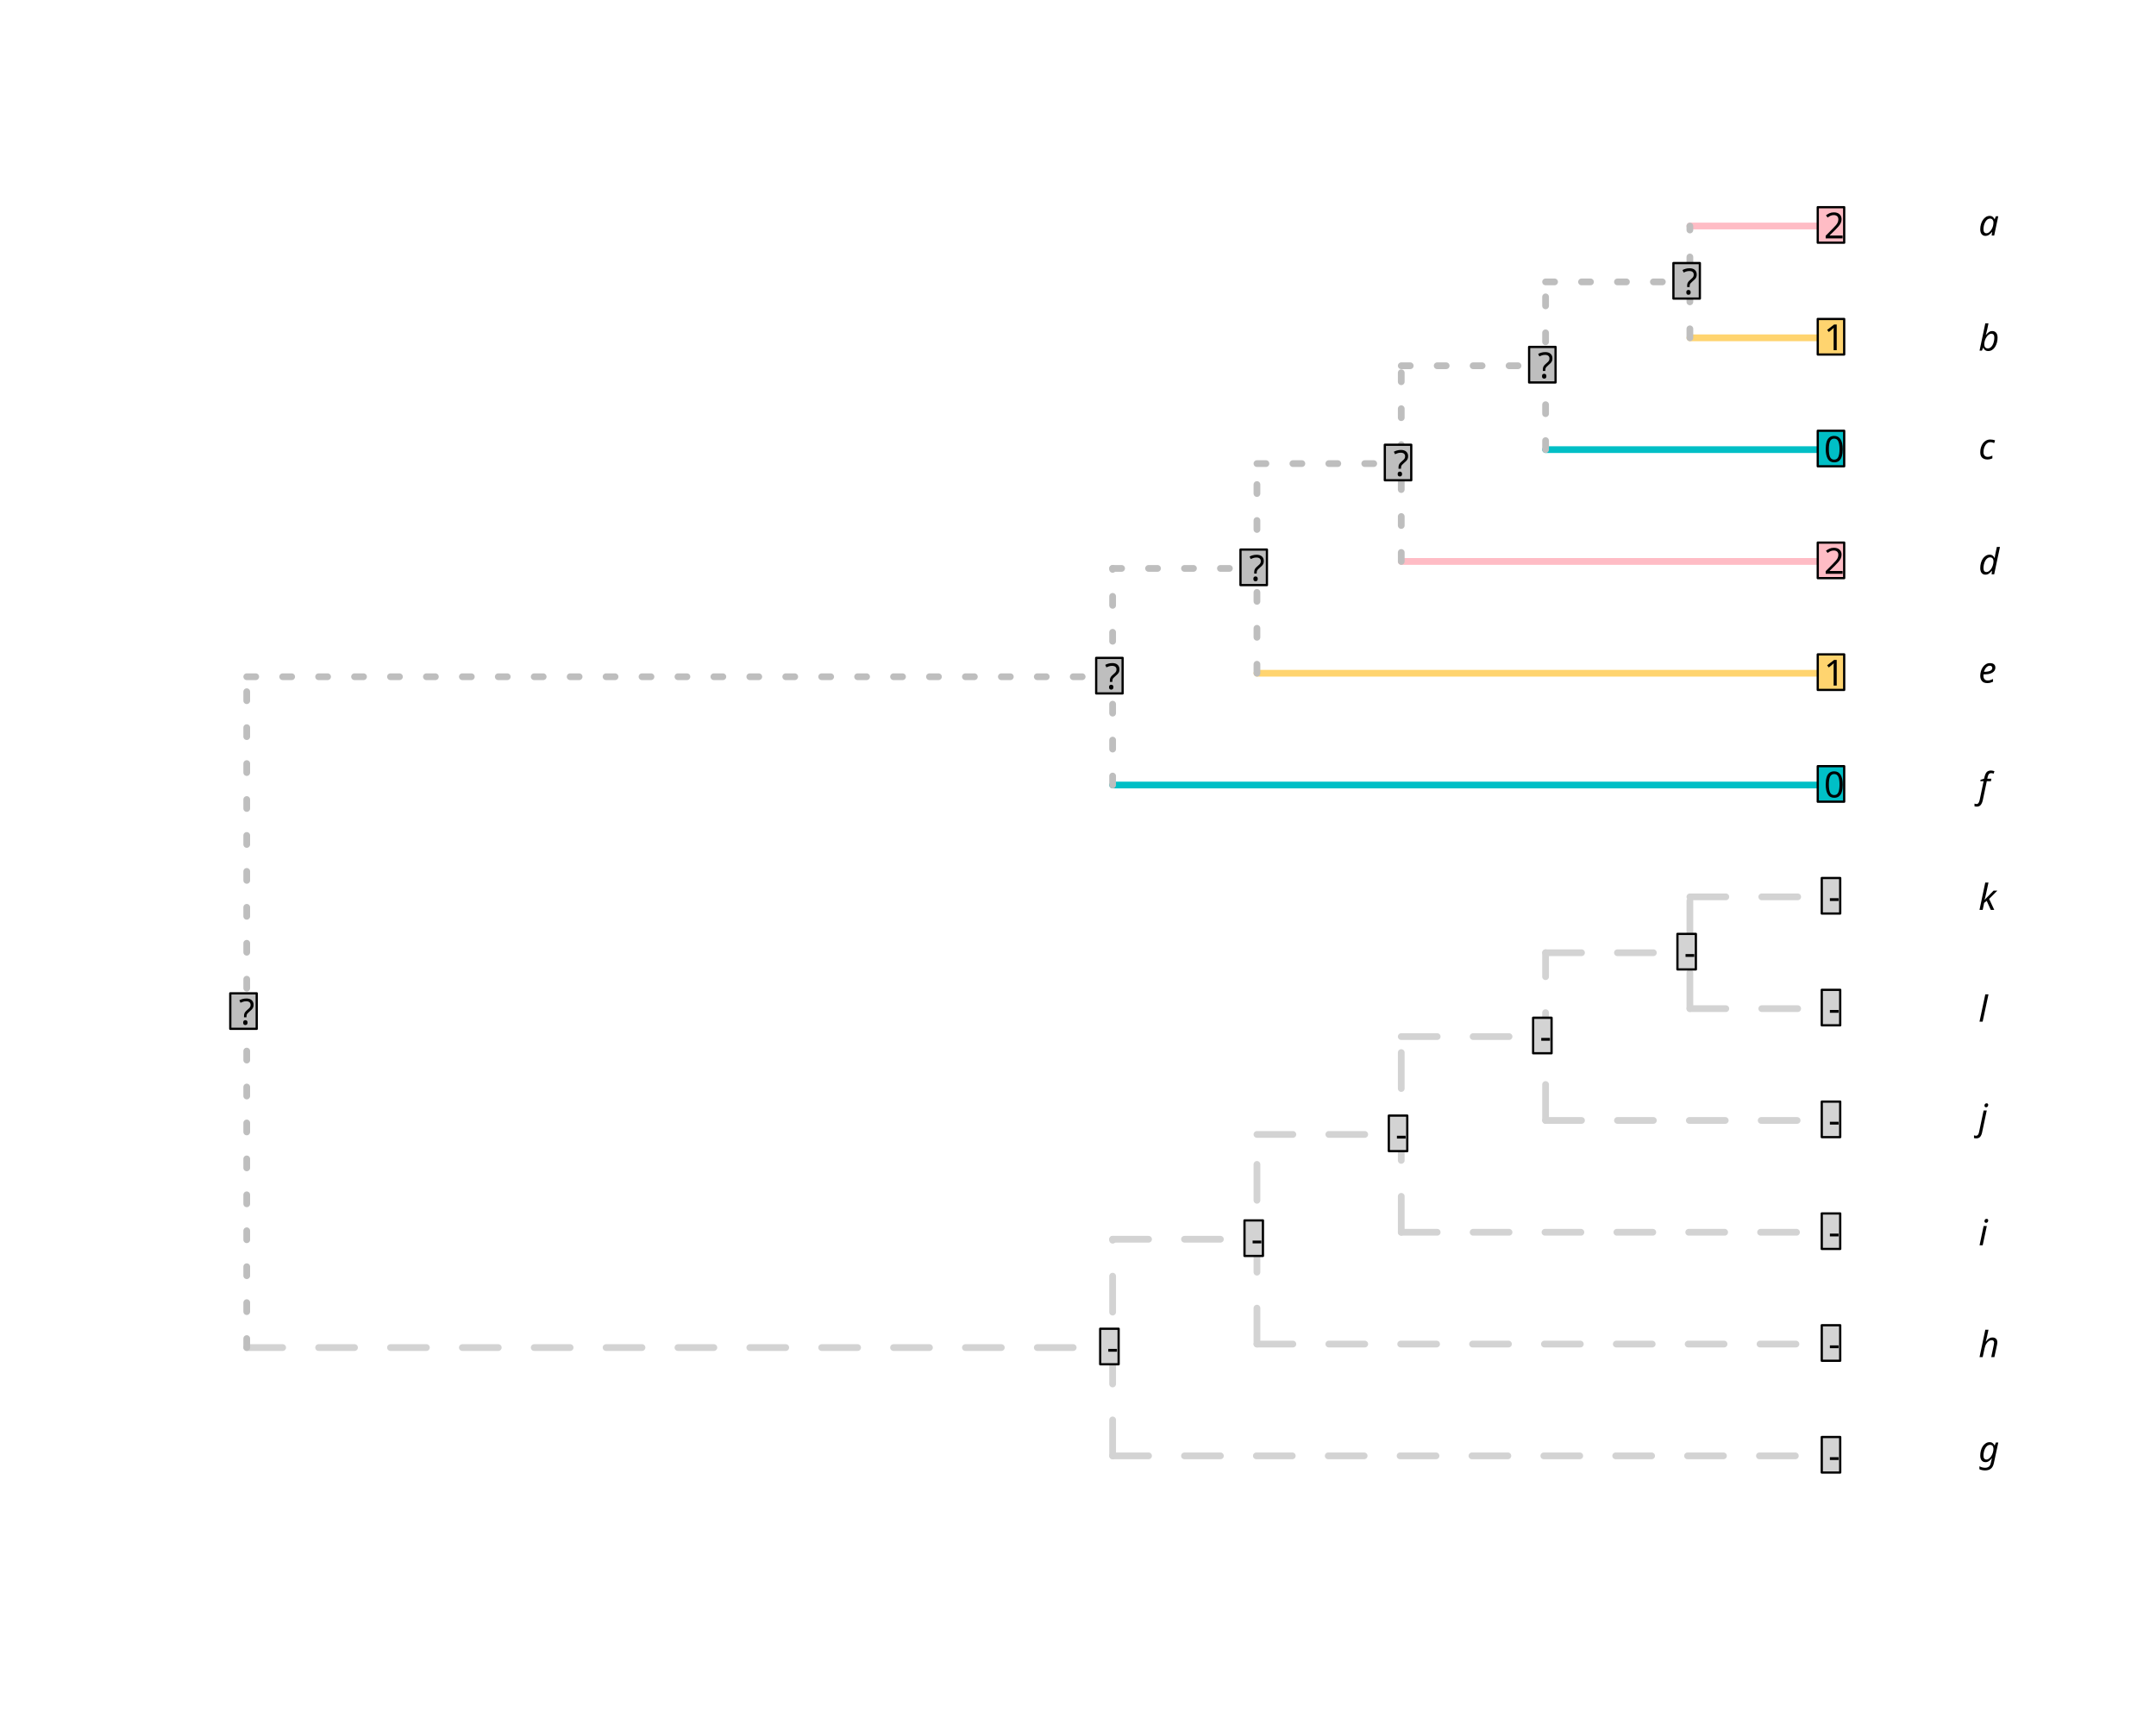
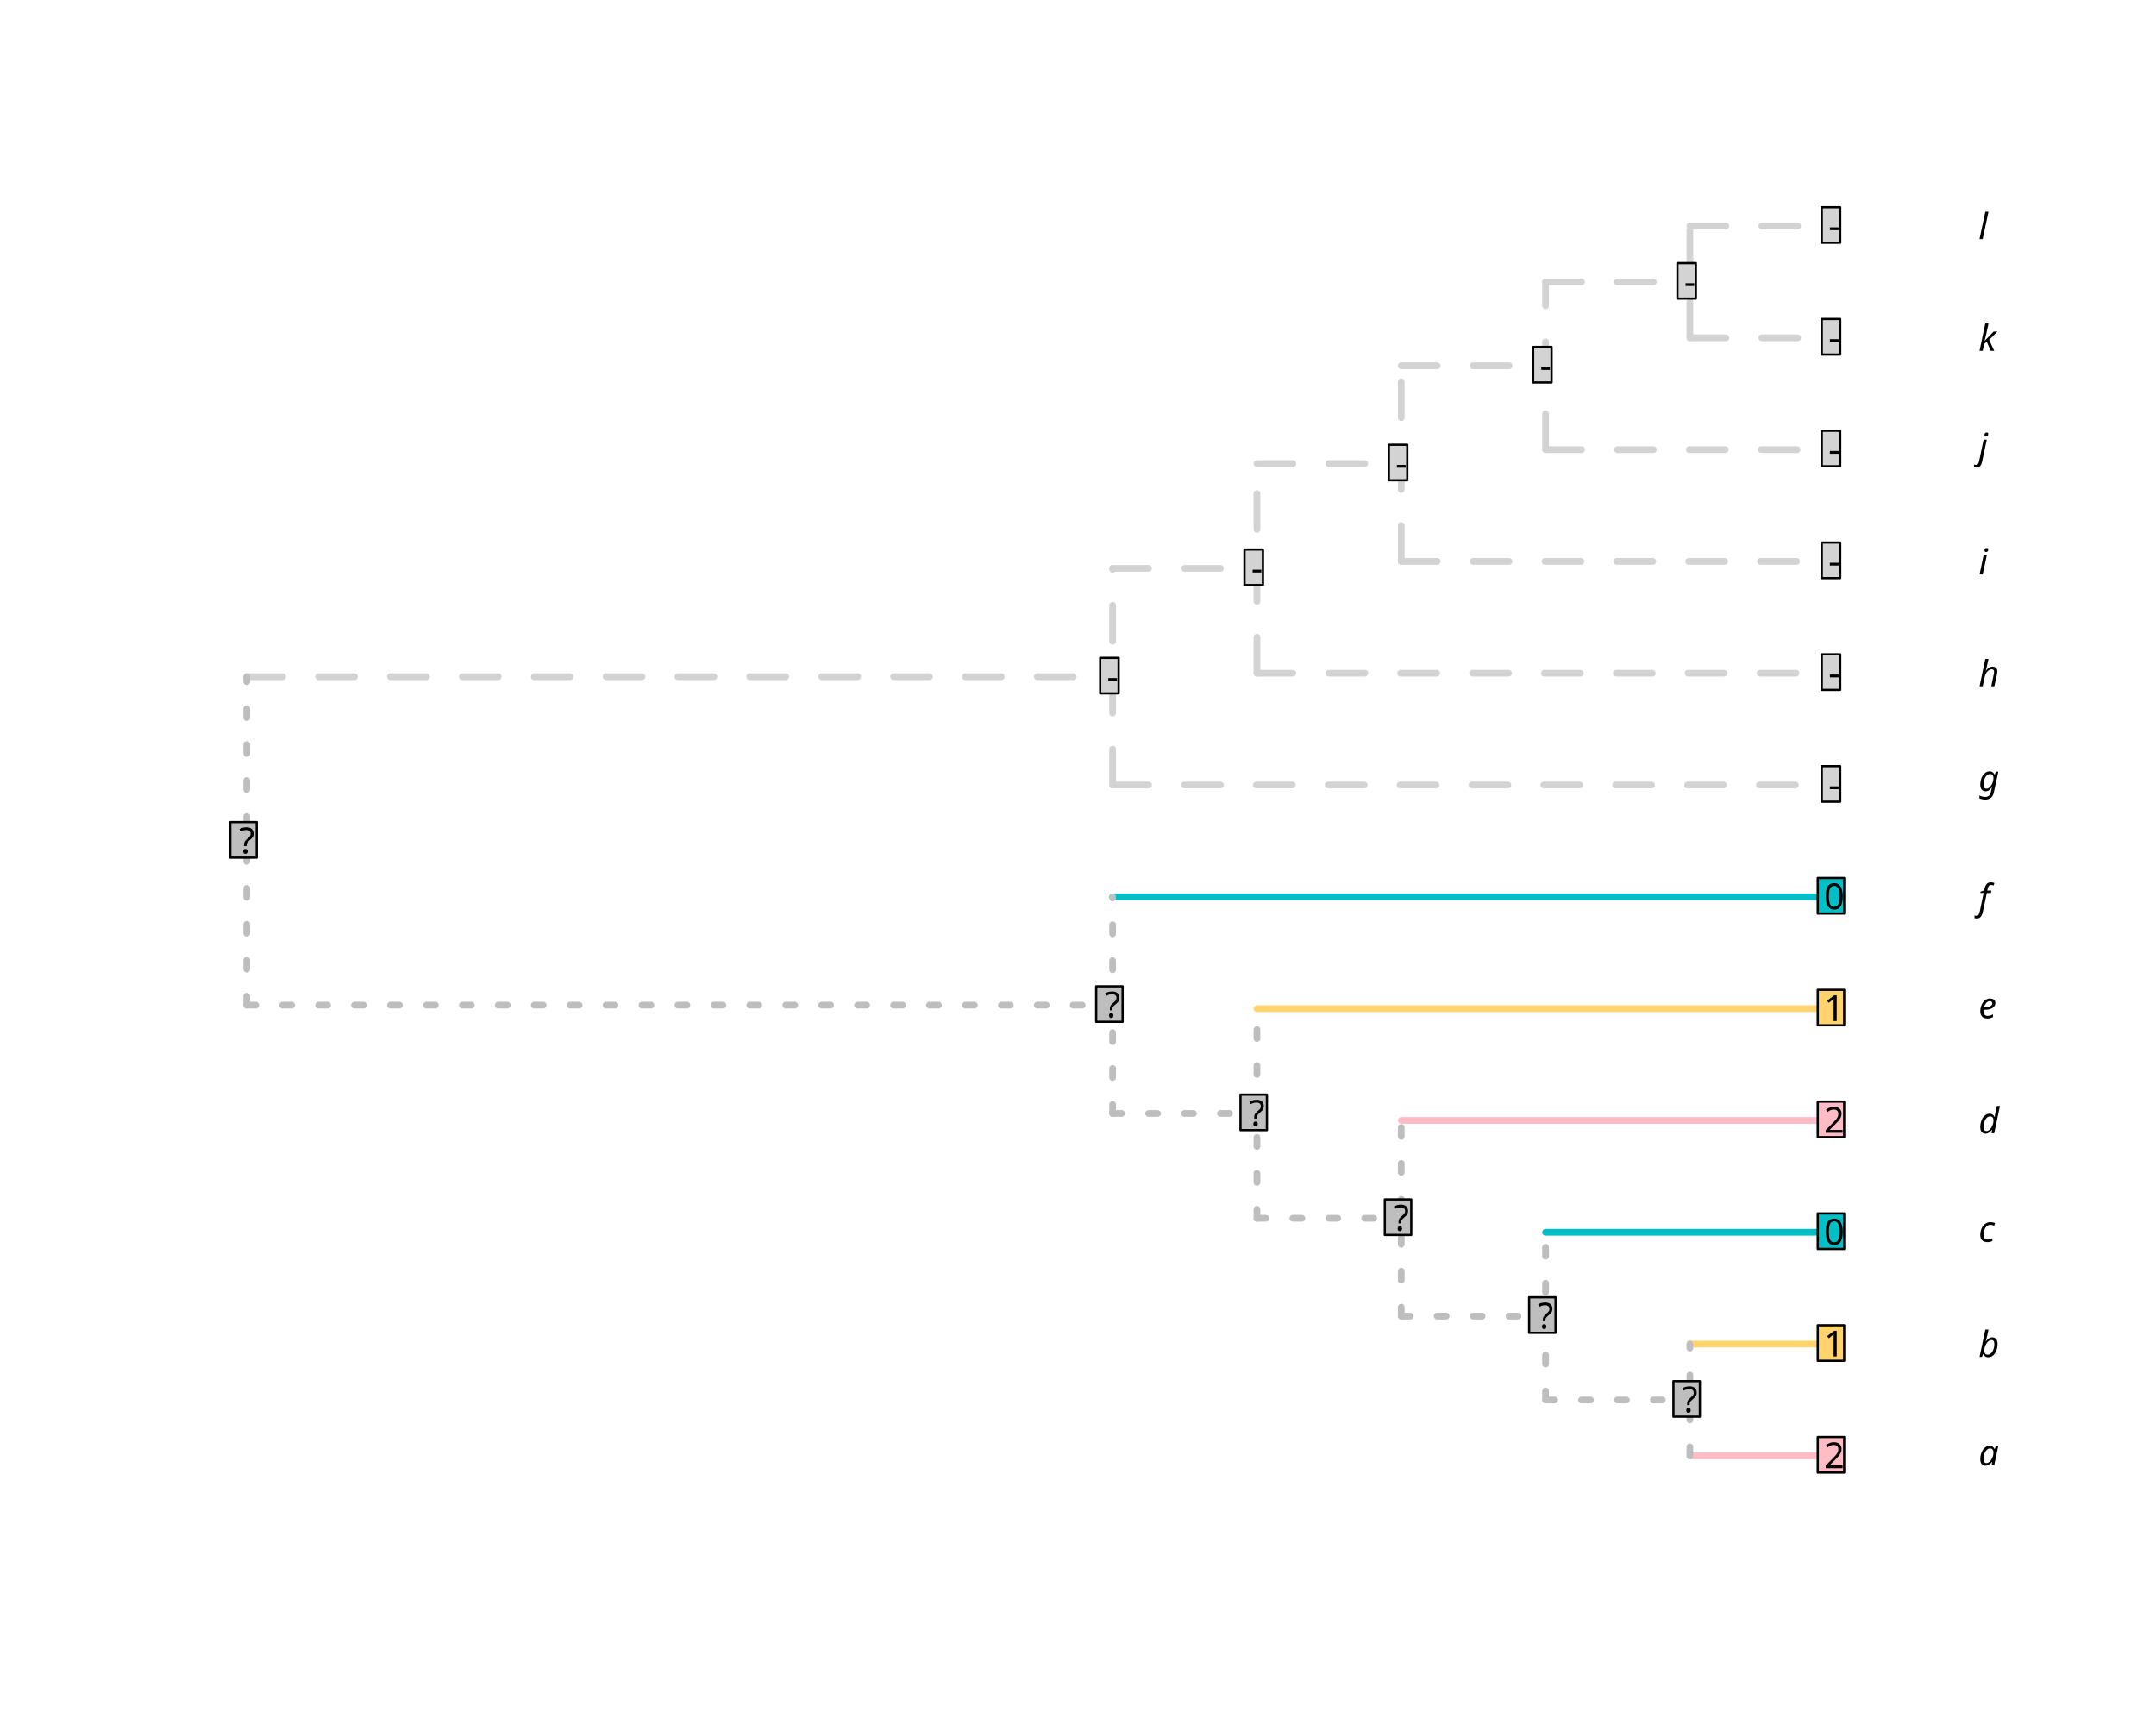
<svg xmlns="http://www.w3.org/2000/svg" class="svglite" data-engine-version="2.0" width="720.00pt" height="576.00pt" viewBox="0 0 720.00 576.00">
  <defs>
    <style type="text/css">
    .svglite line, .svglite polyline, .svglite polygon, .svglite path, .svglite rect, .svglite circle {
      fill: none;
      stroke: #000000;
      stroke-linecap: round;
      stroke-linejoin: round;
      stroke-miterlimit: 10.00;
    }
  </style>
  </defs>
  <rect width="100%" height="100%" style="stroke: none; fill: #FFFFFF;" />
  <defs>
    <clipPath id="cpMC4wMHw3MjAuMDB8MC4wMHw1NzYuMDA=">
      <rect x="0.00" y="0.00" width="720.00" height="576.00" />
    </clipPath>
  </defs>
  <g clip-path="url(#cpMC4wMHw3MjAuMDB8MC4wMHw1NzYuMDA=)">
</g>
  <defs>
    <clipPath id="cpNTkuMDR8Njg5Ljc2fDU5LjA0fDUwMi41Ng==">
      <rect x="59.04" y="59.04" width="630.72" height="443.52" />
    </clipPath>
  </defs>
  <g clip-path="url(#cpNTkuMDR8Njg5Ljc2fDU5LjA0fDUwMi41Ng==)">
-     <line x1="82.40" y1="449.97" x2="371.56" y2="449.97" style="stroke-width: 2.25; stroke: #D3D3D3; stroke-dasharray: 12.00,12.00;" />
-     <line x1="371.56" y1="486.13" x2="612.54" y2="486.13" style="stroke-width: 2.25; stroke: #D3D3D3; stroke-dasharray: 12.00,12.00;" />
-     <line x1="371.56" y1="413.80" x2="419.76" y2="413.80" style="stroke-width: 2.25; stroke: #D3D3D3; stroke-dasharray: 12.00,12.00;" />
-     <line x1="419.76" y1="448.80" x2="612.54" y2="448.80" style="stroke-width: 2.25; stroke: #D3D3D3; stroke-dasharray: 12.00,12.00;" />
-     <line x1="419.76" y1="378.80" x2="467.95" y2="378.80" style="stroke-width: 2.25; stroke: #D3D3D3; stroke-dasharray: 12.00,12.00;" />
-     <line x1="467.95" y1="411.47" x2="612.54" y2="411.47" style="stroke-width: 2.25; stroke: #D3D3D3; stroke-dasharray: 12.00,12.00;" />
-     <line x1="467.95" y1="346.13" x2="516.15" y2="346.13" style="stroke-width: 2.25; stroke: #D3D3D3; stroke-dasharray: 12.00,12.00;" />
-     <line x1="516.15" y1="374.13" x2="612.54" y2="374.13" style="stroke-width: 2.25; stroke: #D3D3D3; stroke-dasharray: 12.00,12.00;" />
-     <line x1="516.15" y1="318.13" x2="564.34" y2="318.13" style="stroke-width: 2.25; stroke: #D3D3D3; stroke-dasharray: 12.00,12.00;" />
-     <line x1="564.34" y1="336.80" x2="612.54" y2="336.80" style="stroke-width: 2.25; stroke: #D3D3D3; stroke-dasharray: 12.00,12.00;" />
-     <line x1="564.34" y1="299.47" x2="612.54" y2="299.47" style="stroke-width: 2.25; stroke: #D3D3D3; stroke-dasharray: 12.00,12.00;" />
-     <line x1="82.40" y1="225.97" x2="371.56" y2="225.97" style="stroke-width: 2.25; stroke: #BEBEBE; stroke-dasharray: 3.00,9.00;" />
-     <line x1="371.56" y1="262.13" x2="612.54" y2="262.13" style="stroke-width: 2.25; stroke: #00BFC6;" />
-     <line x1="371.56" y1="189.80" x2="419.76" y2="189.80" style="stroke-width: 2.25; stroke: #BEBEBE; stroke-dasharray: 3.00,9.00;" />
-     <line x1="419.76" y1="224.80" x2="612.54" y2="224.80" style="stroke-width: 2.25; stroke: #FFD46F;" />
-     <line x1="419.76" y1="154.80" x2="467.95" y2="154.80" style="stroke-width: 2.25; stroke: #BEBEBE; stroke-dasharray: 3.00,9.00;" />
-     <line x1="467.95" y1="187.47" x2="612.54" y2="187.47" style="stroke-width: 2.25; stroke: #FFBCC5;" />
-     <line x1="467.95" y1="122.13" x2="516.15" y2="122.13" style="stroke-width: 2.25; stroke: #BEBEBE; stroke-dasharray: 3.00,9.00;" />
-     <line x1="516.15" y1="150.13" x2="612.54" y2="150.13" style="stroke-width: 2.25; stroke: #00BFC6;" />
-     <line x1="516.15" y1="94.13" x2="564.34" y2="94.13" style="stroke-width: 2.25; stroke: #BEBEBE; stroke-dasharray: 3.00,9.00;" />
-     <line x1="564.34" y1="112.80" x2="612.54" y2="112.80" style="stroke-width: 2.25; stroke: #FFD46F;" />
-     <line x1="564.34" y1="75.47" x2="612.54" y2="75.47" style="stroke-width: 2.25; stroke: #FFBCC5;" />
-     <line x1="82.40" y1="449.97" x2="82.40" y2="225.97" style="stroke-width: 2.25; stroke: #BEBEBE; stroke-dasharray: 3.00,9.00;" />
-     <line x1="371.56" y1="262.13" x2="371.56" y2="189.80" style="stroke-width: 2.25; stroke: #BEBEBE; stroke-dasharray: 3.00,9.00;" />
-     <line x1="419.76" y1="224.80" x2="419.76" y2="154.80" style="stroke-width: 2.25; stroke: #BEBEBE; stroke-dasharray: 3.00,9.00;" />
-     <line x1="467.95" y1="187.47" x2="467.95" y2="122.13" style="stroke-width: 2.25; stroke: #BEBEBE; stroke-dasharray: 3.00,9.00;" />
-     <line x1="516.15" y1="150.13" x2="516.15" y2="94.13" style="stroke-width: 2.25; stroke: #BEBEBE; stroke-dasharray: 3.00,9.00;" />
-     <line x1="564.34" y1="112.80" x2="564.34" y2="75.47" style="stroke-width: 2.25; stroke: #BEBEBE; stroke-dasharray: 3.00,9.00;" />
-     <line x1="371.56" y1="486.13" x2="371.56" y2="413.80" style="stroke-width: 2.25; stroke: #D3D3D3; stroke-dasharray: 12.00,12.00;" />
-     <line x1="419.76" y1="448.80" x2="419.76" y2="378.80" style="stroke-width: 2.25; stroke: #D3D3D3; stroke-dasharray: 12.00,12.00;" />
-     <line x1="467.95" y1="411.47" x2="467.95" y2="346.13" style="stroke-width: 2.25; stroke: #D3D3D3; stroke-dasharray: 12.00,12.00;" />
-     <line x1="516.15" y1="374.13" x2="516.15" y2="318.13" style="stroke-width: 2.25; stroke: #D3D3D3; stroke-dasharray: 12.00,12.00;" />
-     <line x1="564.34" y1="336.80" x2="564.34" y2="299.47" style="stroke-width: 2.25; stroke: #D3D3D3; stroke-dasharray: 12.00,12.00;" />
-     <text x="660.73" y="78.64" style="font-size: 12.00px; font-style: italic; font-family: sans;" textLength="6.67px" lengthAdjust="spacingAndGlyphs">a</text>
-     <text x="660.73" y="117.09" style="font-size: 12.00px; font-style: italic; font-family: sans;" textLength="6.67px" lengthAdjust="spacingAndGlyphs">b</text>
-     <text x="660.73" y="153.30" style="font-size: 12.00px; font-style: italic; font-family: sans;" textLength="6.00px" lengthAdjust="spacingAndGlyphs">c</text>
-     <text x="660.73" y="191.76" style="font-size: 12.00px; font-style: italic; font-family: sans;" textLength="6.67px" lengthAdjust="spacingAndGlyphs">d</text>
-     <text x="660.73" y="227.97" style="font-size: 12.00px; font-style: italic; font-family: sans;" textLength="6.67px" lengthAdjust="spacingAndGlyphs">e</text>
-     <text x="660.73" y="266.47" style="font-size: 12.00px; font-style: italic; font-family: sans;" textLength="3.33px" lengthAdjust="spacingAndGlyphs">f</text>
-     <text x="660.73" y="488.11" style="font-size: 12.00px; font-style: italic; font-family: sans;" textLength="6.67px" lengthAdjust="spacingAndGlyphs">g</text>
-     <text x="660.73" y="453.15" style="font-size: 12.00px; font-style: italic; font-family: sans;" textLength="6.67px" lengthAdjust="spacingAndGlyphs">h</text>
-     <text x="660.73" y="415.82" style="font-size: 12.00px; font-style: italic; font-family: sans;" textLength="2.66px" lengthAdjust="spacingAndGlyphs">i</text>
-     <text x="660.73" y="377.24" style="font-size: 12.00px; font-style: italic; font-family: sans;" textLength="2.66px" lengthAdjust="spacingAndGlyphs">j</text>
-     <text x="660.73" y="303.82" style="font-size: 12.00px; font-style: italic; font-family: sans;" textLength="6.00px" lengthAdjust="spacingAndGlyphs">k</text>
-     <text x="660.73" y="341.15" style="font-size: 12.00px; font-style: italic; font-family: sans;" textLength="2.66px" lengthAdjust="spacingAndGlyphs">l</text>
-     <rect x="607.04" y="69.18" width="8.83" height="11.86" style="stroke-width: 0.75; fill: #FFBCC5;" />
-     <rect x="607.04" y="106.51" width="8.83" height="11.86" style="stroke-width: 0.75; fill: #FFD46F;" />
-     <rect x="607.04" y="143.84" width="8.83" height="11.86" style="stroke-width: 0.75; fill: #00BFC6;" />
-     <rect x="607.04" y="181.18" width="8.83" height="11.86" style="stroke-width: 0.75; fill: #FFBCC5;" />
-     <rect x="607.04" y="218.51" width="8.83" height="11.86" style="stroke-width: 0.75; fill: #FFD46F;" />
-     <rect x="607.04" y="255.84" width="8.83" height="11.86" style="stroke-width: 0.75; fill: #00BFC6;" />
-     <rect x="608.38" y="479.84" width="6.16" height="11.86" style="stroke-width: 0.75; fill: #D3D3D3;" />
-     <rect x="608.38" y="442.51" width="6.16" height="11.86" style="stroke-width: 0.75; fill: #D3D3D3;" />
-     <rect x="608.38" y="405.18" width="6.16" height="11.86" style="stroke-width: 0.75; fill: #D3D3D3;" />
-     <rect x="608.38" y="367.84" width="6.16" height="11.86" style="stroke-width: 0.75; fill: #D3D3D3;" />
-     <rect x="608.38" y="293.18" width="6.16" height="11.86" style="stroke-width: 0.75; fill: #D3D3D3;" />
-     <rect x="608.38" y="330.51" width="6.16" height="11.86" style="stroke-width: 0.75; fill: #D3D3D3;" />
-     <rect x="76.90" y="331.68" width="8.83" height="11.86" style="stroke-width: 0.75; fill: #BEBEBE;" />
-     <rect x="366.07" y="219.68" width="8.83" height="11.86" style="stroke-width: 0.75; fill: #BEBEBE;" />
-     <rect x="414.26" y="183.51" width="8.83" height="11.86" style="stroke-width: 0.75; fill: #BEBEBE;" />
-     <rect x="462.46" y="148.51" width="8.83" height="11.86" style="stroke-width: 0.75; fill: #BEBEBE;" />
-     <rect x="510.65" y="115.84" width="8.83" height="11.86" style="stroke-width: 0.75; fill: #BEBEBE;" />
-     <rect x="558.84" y="87.84" width="8.83" height="11.86" style="stroke-width: 0.75; fill: #BEBEBE;" />
-     <rect x="367.41" y="443.68" width="6.16" height="11.86" style="stroke-width: 0.75; fill: #D3D3D3;" />
-     <rect x="415.60" y="407.51" width="6.16" height="11.86" style="stroke-width: 0.75; fill: #D3D3D3;" />
-     <rect x="463.80" y="372.51" width="6.16" height="11.86" style="stroke-width: 0.75; fill: #D3D3D3;" />
-     <rect x="511.99" y="339.84" width="6.16" height="11.86" style="stroke-width: 0.75; fill: #D3D3D3;" />
-     <rect x="560.18" y="311.84" width="6.16" height="11.86" style="stroke-width: 0.75; fill: #D3D3D3;" />
-     <text x="612.54" y="79.60" text-anchor="middle" style="font-size: 12.00px; font-family: sans;" textLength="6.67px" lengthAdjust="spacingAndGlyphs">2</text>
-     <text x="612.54" y="116.93" text-anchor="middle" style="font-size: 12.00px; font-family: sans;" textLength="6.67px" lengthAdjust="spacingAndGlyphs">1</text>
-     <text x="612.54" y="154.26" text-anchor="middle" style="font-size: 12.00px; font-family: sans;" textLength="6.67px" lengthAdjust="spacingAndGlyphs">0</text>
-     <text x="612.54" y="191.60" text-anchor="middle" style="font-size: 12.00px; font-family: sans;" textLength="6.67px" lengthAdjust="spacingAndGlyphs">2</text>
-     <text x="612.54" y="228.93" text-anchor="middle" style="font-size: 12.00px; font-family: sans;" textLength="6.67px" lengthAdjust="spacingAndGlyphs">1</text>
-     <text x="612.54" y="266.26" text-anchor="middle" style="font-size: 12.00px; font-family: sans;" textLength="6.67px" lengthAdjust="spacingAndGlyphs">0</text>
-     <text x="612.54" y="490.26" text-anchor="middle" style="font-size: 12.00px; font-family: sans;" textLength="4.00px" lengthAdjust="spacingAndGlyphs">-</text>
-     <text x="612.54" y="452.93" text-anchor="middle" style="font-size: 12.00px; font-family: sans;" textLength="4.00px" lengthAdjust="spacingAndGlyphs">-</text>
-     <text x="612.54" y="415.60" text-anchor="middle" style="font-size: 12.00px; font-family: sans;" textLength="4.00px" lengthAdjust="spacingAndGlyphs">-</text>
-     <text x="612.54" y="378.26" text-anchor="middle" style="font-size: 12.00px; font-family: sans;" textLength="4.00px" lengthAdjust="spacingAndGlyphs">-</text>
-     <text x="612.54" y="303.60" text-anchor="middle" style="font-size: 12.00px; font-family: sans;" textLength="4.00px" lengthAdjust="spacingAndGlyphs">-</text>
-     <text x="612.54" y="340.93" text-anchor="middle" style="font-size: 12.00px; font-family: sans;" textLength="4.00px" lengthAdjust="spacingAndGlyphs">-</text>
-     <text x="82.40" y="342.10" text-anchor="middle" style="font-size: 12.00px; font-family: sans;" textLength="6.67px" lengthAdjust="spacingAndGlyphs">?</text>
-     <text x="371.56" y="230.10" text-anchor="middle" style="font-size: 12.00px; font-family: sans;" textLength="6.67px" lengthAdjust="spacingAndGlyphs">?</text>
-     <text x="419.76" y="193.93" text-anchor="middle" style="font-size: 12.00px; font-family: sans;" textLength="6.67px" lengthAdjust="spacingAndGlyphs">?</text>
-     <text x="467.95" y="158.93" text-anchor="middle" style="font-size: 12.00px; font-family: sans;" textLength="6.67px" lengthAdjust="spacingAndGlyphs">?</text>
-     <text x="516.15" y="126.26" text-anchor="middle" style="font-size: 12.00px; font-family: sans;" textLength="6.67px" lengthAdjust="spacingAndGlyphs">?</text>
-     <text x="564.34" y="98.26" text-anchor="middle" style="font-size: 12.00px; font-family: sans;" textLength="6.67px" lengthAdjust="spacingAndGlyphs">?</text>
-     <text x="371.56" y="454.10" text-anchor="middle" style="font-size: 12.00px; font-family: sans;" textLength="4.00px" lengthAdjust="spacingAndGlyphs">-</text>
-     <text x="419.76" y="417.93" text-anchor="middle" style="font-size: 12.00px; font-family: sans;" textLength="4.00px" lengthAdjust="spacingAndGlyphs">-</text>
-     <text x="467.95" y="382.93" text-anchor="middle" style="font-size: 12.00px; font-family: sans;" textLength="4.00px" lengthAdjust="spacingAndGlyphs">-</text>
-     <text x="516.15" y="350.26" text-anchor="middle" style="font-size: 12.00px; font-family: sans;" textLength="4.00px" lengthAdjust="spacingAndGlyphs">-</text>
-     <text x="564.34" y="322.26" text-anchor="middle" style="font-size: 12.00px; font-family: sans;" textLength="4.00px" lengthAdjust="spacingAndGlyphs">-</text>
+     <line x1="82.40" y1="335.63" x2="371.56" y2="335.63" style="stroke-width: 2.25; stroke: #BEBEBE; stroke-dasharray: 3.00,9.00;" />
+     <line x1="371.56" y1="371.80" x2="419.76" y2="371.80" style="stroke-width: 2.25; stroke: #BEBEBE; stroke-dasharray: 3.00,9.00;" />
+     <line x1="419.76" y1="406.80" x2="467.95" y2="406.80" style="stroke-width: 2.25; stroke: #BEBEBE; stroke-dasharray: 3.00,9.00;" />
+     <line x1="467.95" y1="439.47" x2="516.15" y2="439.47" style="stroke-width: 2.25; stroke: #BEBEBE; stroke-dasharray: 3.00,9.00;" />
+     <line x1="516.15" y1="467.47" x2="564.34" y2="467.47" style="stroke-width: 2.25; stroke: #BEBEBE; stroke-dasharray: 3.00,9.00;" />
+     <line x1="564.34" y1="486.13" x2="612.54" y2="486.13" style="stroke-width: 2.25; stroke: #FFBCC5;" />
+     <line x1="564.34" y1="448.80" x2="612.54" y2="448.80" style="stroke-width: 2.25; stroke: #FFD46F;" />
+     <line x1="516.15" y1="411.47" x2="612.54" y2="411.47" style="stroke-width: 2.25; stroke: #00BFC6;" />
+     <line x1="467.95" y1="374.13" x2="612.54" y2="374.13" style="stroke-width: 2.25; stroke: #FFBCC5;" />
+     <line x1="419.76" y1="336.80" x2="612.54" y2="336.80" style="stroke-width: 2.25; stroke: #FFD46F;" />
+     <line x1="371.56" y1="299.47" x2="612.54" y2="299.47" style="stroke-width: 2.25; stroke: #00BFC6;" />
+     <line x1="82.40" y1="225.97" x2="371.56" y2="225.97" style="stroke-width: 2.25; stroke: #D3D3D3; stroke-dasharray: 12.00,12.00;" />
+     <line x1="371.56" y1="262.13" x2="612.54" y2="262.13" style="stroke-width: 2.25; stroke: #D3D3D3; stroke-dasharray: 12.00,12.00;" />
+     <line x1="371.56" y1="189.80" x2="419.76" y2="189.80" style="stroke-width: 2.25; stroke: #D3D3D3; stroke-dasharray: 12.00,12.00;" />
+     <line x1="419.76" y1="224.80" x2="612.54" y2="224.80" style="stroke-width: 2.25; stroke: #D3D3D3; stroke-dasharray: 12.00,12.00;" />
+     <line x1="419.76" y1="154.80" x2="467.95" y2="154.80" style="stroke-width: 2.25; stroke: #D3D3D3; stroke-dasharray: 12.00,12.00;" />
+     <line x1="467.95" y1="187.47" x2="612.54" y2="187.47" style="stroke-width: 2.25; stroke: #D3D3D3; stroke-dasharray: 12.00,12.00;" />
+     <line x1="467.95" y1="122.13" x2="516.15" y2="122.13" style="stroke-width: 2.25; stroke: #D3D3D3; stroke-dasharray: 12.00,12.00;" />
+     <line x1="516.15" y1="150.13" x2="612.54" y2="150.13" style="stroke-width: 2.25; stroke: #D3D3D3; stroke-dasharray: 12.00,12.00;" />
+     <line x1="516.15" y1="94.13" x2="564.34" y2="94.13" style="stroke-width: 2.25; stroke: #D3D3D3; stroke-dasharray: 12.00,12.00;" />
+     <line x1="564.34" y1="112.80" x2="612.54" y2="112.80" style="stroke-width: 2.25; stroke: #D3D3D3; stroke-dasharray: 12.00,12.00;" />
+     <line x1="564.34" y1="75.47" x2="612.54" y2="75.47" style="stroke-width: 2.25; stroke: #D3D3D3; stroke-dasharray: 12.00,12.00;" />
+     <line x1="82.40" y1="335.63" x2="82.40" y2="225.97" style="stroke-width: 2.25; stroke: #BEBEBE; stroke-dasharray: 3.00,9.00;" />
+     <line x1="371.56" y1="371.80" x2="371.56" y2="299.47" style="stroke-width: 2.25; stroke: #BEBEBE; stroke-dasharray: 3.00,9.00;" />
+     <line x1="419.76" y1="406.80" x2="419.76" y2="336.80" style="stroke-width: 2.25; stroke: #BEBEBE; stroke-dasharray: 3.00,9.00;" />
+     <line x1="467.95" y1="439.47" x2="467.95" y2="374.13" style="stroke-width: 2.25; stroke: #BEBEBE; stroke-dasharray: 3.00,9.00;" />
+     <line x1="516.15" y1="467.47" x2="516.15" y2="411.47" style="stroke-width: 2.25; stroke: #BEBEBE; stroke-dasharray: 3.00,9.00;" />
+     <line x1="564.34" y1="486.13" x2="564.34" y2="448.80" style="stroke-width: 2.25; stroke: #BEBEBE; stroke-dasharray: 3.00,9.00;" />
+     <line x1="371.56" y1="262.13" x2="371.56" y2="189.80" style="stroke-width: 2.25; stroke: #D3D3D3; stroke-dasharray: 12.00,12.00;" />
+     <line x1="419.76" y1="224.80" x2="419.76" y2="154.80" style="stroke-width: 2.25; stroke: #D3D3D3; stroke-dasharray: 12.00,12.00;" />
+     <line x1="467.95" y1="187.47" x2="467.95" y2="122.13" style="stroke-width: 2.25; stroke: #D3D3D3; stroke-dasharray: 12.00,12.00;" />
+     <line x1="516.15" y1="150.13" x2="516.15" y2="94.13" style="stroke-width: 2.25; stroke: #D3D3D3; stroke-dasharray: 12.00,12.00;" />
+     <line x1="564.34" y1="112.80" x2="564.34" y2="75.47" style="stroke-width: 2.25; stroke: #D3D3D3; stroke-dasharray: 12.00,12.00;" />
+     <text x="660.73" y="489.30" style="font-size: 12.00px; font-style: italic; font-family: sans;" textLength="6.67px" lengthAdjust="spacingAndGlyphs">a</text>
+     <text x="660.73" y="453.09" style="font-size: 12.00px; font-style: italic; font-family: sans;" textLength="6.67px" lengthAdjust="spacingAndGlyphs">b</text>
+     <text x="660.73" y="414.64" style="font-size: 12.00px; font-style: italic; font-family: sans;" textLength="6.00px" lengthAdjust="spacingAndGlyphs">c</text>
+     <text x="660.73" y="378.42" style="font-size: 12.00px; font-style: italic; font-family: sans;" textLength="6.67px" lengthAdjust="spacingAndGlyphs">d</text>
+     <text x="660.73" y="339.97" style="font-size: 12.00px; font-style: italic; font-family: sans;" textLength="6.67px" lengthAdjust="spacingAndGlyphs">e</text>
+     <text x="660.73" y="303.81" style="font-size: 12.00px; font-style: italic; font-family: sans;" textLength="3.33px" lengthAdjust="spacingAndGlyphs">f</text>
+     <text x="660.73" y="264.11" style="font-size: 12.00px; font-style: italic; font-family: sans;" textLength="6.67px" lengthAdjust="spacingAndGlyphs">g</text>
+     <text x="660.73" y="229.15" style="font-size: 12.00px; font-style: italic; font-family: sans;" textLength="6.67px" lengthAdjust="spacingAndGlyphs">h</text>
+     <text x="660.73" y="191.82" style="font-size: 12.00px; font-style: italic; font-family: sans;" textLength="2.66px" lengthAdjust="spacingAndGlyphs">i</text>
+     <text x="660.73" y="153.24" style="font-size: 12.00px; font-style: italic; font-family: sans;" textLength="2.66px" lengthAdjust="spacingAndGlyphs">j</text>
+     <text x="660.73" y="117.15" style="font-size: 12.00px; font-style: italic; font-family: sans;" textLength="6.00px" lengthAdjust="spacingAndGlyphs">k</text>
+     <text x="660.73" y="79.82" style="font-size: 12.00px; font-style: italic; font-family: sans;" textLength="2.66px" lengthAdjust="spacingAndGlyphs">l</text>
+     <rect x="607.04" y="479.84" width="8.83" height="11.86" style="stroke-width: 0.75; fill: #FFBCC5;" />
+     <rect x="607.04" y="442.51" width="8.83" height="11.86" style="stroke-width: 0.75; fill: #FFD46F;" />
+     <rect x="607.04" y="405.18" width="8.83" height="11.86" style="stroke-width: 0.75; fill: #00BFC6;" />
+     <rect x="607.04" y="367.84" width="8.83" height="11.86" style="stroke-width: 0.75; fill: #FFBCC5;" />
+     <rect x="607.04" y="330.51" width="8.83" height="11.86" style="stroke-width: 0.75; fill: #FFD46F;" />
+     <rect x="607.04" y="293.18" width="8.83" height="11.86" style="stroke-width: 0.75; fill: #00BFC6;" />
+     <rect x="608.38" y="255.84" width="6.16" height="11.86" style="stroke-width: 0.75; fill: #D3D3D3;" />
+     <rect x="608.38" y="218.51" width="6.16" height="11.86" style="stroke-width: 0.75; fill: #D3D3D3;" />
+     <rect x="608.38" y="181.18" width="6.16" height="11.86" style="stroke-width: 0.75; fill: #D3D3D3;" />
+     <rect x="608.38" y="143.84" width="6.16" height="11.86" style="stroke-width: 0.75; fill: #D3D3D3;" />
+     <rect x="608.38" y="106.51" width="6.16" height="11.86" style="stroke-width: 0.75; fill: #D3D3D3;" />
+     <rect x="608.38" y="69.18" width="6.16" height="11.86" style="stroke-width: 0.75; fill: #D3D3D3;" />
+     <rect x="76.90" y="274.51" width="8.83" height="11.86" style="stroke-width: 0.75; fill: #BEBEBE;" />
+     <rect x="366.07" y="329.34" width="8.83" height="11.86" style="stroke-width: 0.75; fill: #BEBEBE;" />
+     <rect x="414.26" y="365.51" width="8.83" height="11.86" style="stroke-width: 0.75; fill: #BEBEBE;" />
+     <rect x="462.46" y="400.51" width="8.83" height="11.86" style="stroke-width: 0.75; fill: #BEBEBE;" />
+     <rect x="510.65" y="433.18" width="8.83" height="11.86" style="stroke-width: 0.75; fill: #BEBEBE;" />
+     <rect x="558.84" y="461.18" width="8.83" height="11.86" style="stroke-width: 0.75; fill: #BEBEBE;" />
+     <rect x="367.41" y="219.68" width="6.16" height="11.86" style="stroke-width: 0.75; fill: #D3D3D3;" />
+     <rect x="415.60" y="183.51" width="6.16" height="11.86" style="stroke-width: 0.75; fill: #D3D3D3;" />
+     <rect x="463.80" y="148.51" width="6.16" height="11.86" style="stroke-width: 0.75; fill: #D3D3D3;" />
+     <rect x="511.99" y="115.84" width="6.16" height="11.86" style="stroke-width: 0.75; fill: #D3D3D3;" />
+     <rect x="560.18" y="87.84" width="6.16" height="11.86" style="stroke-width: 0.75; fill: #D3D3D3;" />
+     <text x="612.54" y="490.26" text-anchor="middle" style="font-size: 12.00px; font-family: sans;" textLength="6.67px" lengthAdjust="spacingAndGlyphs">2</text>
+     <text x="612.54" y="452.93" text-anchor="middle" style="font-size: 12.00px; font-family: sans;" textLength="6.67px" lengthAdjust="spacingAndGlyphs">1</text>
+     <text x="612.54" y="415.60" text-anchor="middle" style="font-size: 12.00px; font-family: sans;" textLength="6.67px" lengthAdjust="spacingAndGlyphs">0</text>
+     <text x="612.54" y="378.26" text-anchor="middle" style="font-size: 12.00px; font-family: sans;" textLength="6.67px" lengthAdjust="spacingAndGlyphs">2</text>
+     <text x="612.54" y="340.93" text-anchor="middle" style="font-size: 12.00px; font-family: sans;" textLength="6.67px" lengthAdjust="spacingAndGlyphs">1</text>
+     <text x="612.54" y="303.60" text-anchor="middle" style="font-size: 12.00px; font-family: sans;" textLength="6.67px" lengthAdjust="spacingAndGlyphs">0</text>
+     <text x="612.54" y="266.26" text-anchor="middle" style="font-size: 12.00px; font-family: sans;" textLength="4.00px" lengthAdjust="spacingAndGlyphs">-</text>
+     <text x="612.54" y="228.93" text-anchor="middle" style="font-size: 12.00px; font-family: sans;" textLength="4.00px" lengthAdjust="spacingAndGlyphs">-</text>
+     <text x="612.54" y="191.60" text-anchor="middle" style="font-size: 12.00px; font-family: sans;" textLength="4.00px" lengthAdjust="spacingAndGlyphs">-</text>
+     <text x="612.54" y="154.26" text-anchor="middle" style="font-size: 12.00px; font-family: sans;" textLength="4.00px" lengthAdjust="spacingAndGlyphs">-</text>
+     <text x="612.54" y="116.93" text-anchor="middle" style="font-size: 12.00px; font-family: sans;" textLength="4.00px" lengthAdjust="spacingAndGlyphs">-</text>
+     <text x="612.54" y="79.60" text-anchor="middle" style="font-size: 12.00px; font-family: sans;" textLength="4.00px" lengthAdjust="spacingAndGlyphs">-</text>
+     <text x="82.40" y="284.93" text-anchor="middle" style="font-size: 12.00px; font-family: sans;" textLength="6.67px" lengthAdjust="spacingAndGlyphs">?</text>
+     <text x="371.56" y="339.76" text-anchor="middle" style="font-size: 12.00px; font-family: sans;" textLength="6.67px" lengthAdjust="spacingAndGlyphs">?</text>
+     <text x="419.76" y="375.93" text-anchor="middle" style="font-size: 12.00px; font-family: sans;" textLength="6.67px" lengthAdjust="spacingAndGlyphs">?</text>
+     <text x="467.95" y="410.93" text-anchor="middle" style="font-size: 12.00px; font-family: sans;" textLength="6.67px" lengthAdjust="spacingAndGlyphs">?</text>
+     <text x="516.15" y="443.60" text-anchor="middle" style="font-size: 12.00px; font-family: sans;" textLength="6.67px" lengthAdjust="spacingAndGlyphs">?</text>
+     <text x="564.34" y="471.60" text-anchor="middle" style="font-size: 12.00px; font-family: sans;" textLength="6.67px" lengthAdjust="spacingAndGlyphs">?</text>
+     <text x="371.56" y="230.10" text-anchor="middle" style="font-size: 12.00px; font-family: sans;" textLength="4.00px" lengthAdjust="spacingAndGlyphs">-</text>
+     <text x="419.76" y="193.93" text-anchor="middle" style="font-size: 12.00px; font-family: sans;" textLength="4.00px" lengthAdjust="spacingAndGlyphs">-</text>
+     <text x="467.95" y="158.93" text-anchor="middle" style="font-size: 12.00px; font-family: sans;" textLength="4.00px" lengthAdjust="spacingAndGlyphs">-</text>
+     <text x="516.15" y="126.26" text-anchor="middle" style="font-size: 12.00px; font-family: sans;" textLength="4.00px" lengthAdjust="spacingAndGlyphs">-</text>
+     <text x="564.34" y="98.26" text-anchor="middle" style="font-size: 12.00px; font-family: sans;" textLength="4.00px" lengthAdjust="spacingAndGlyphs">-</text>
  </g>
</svg>
